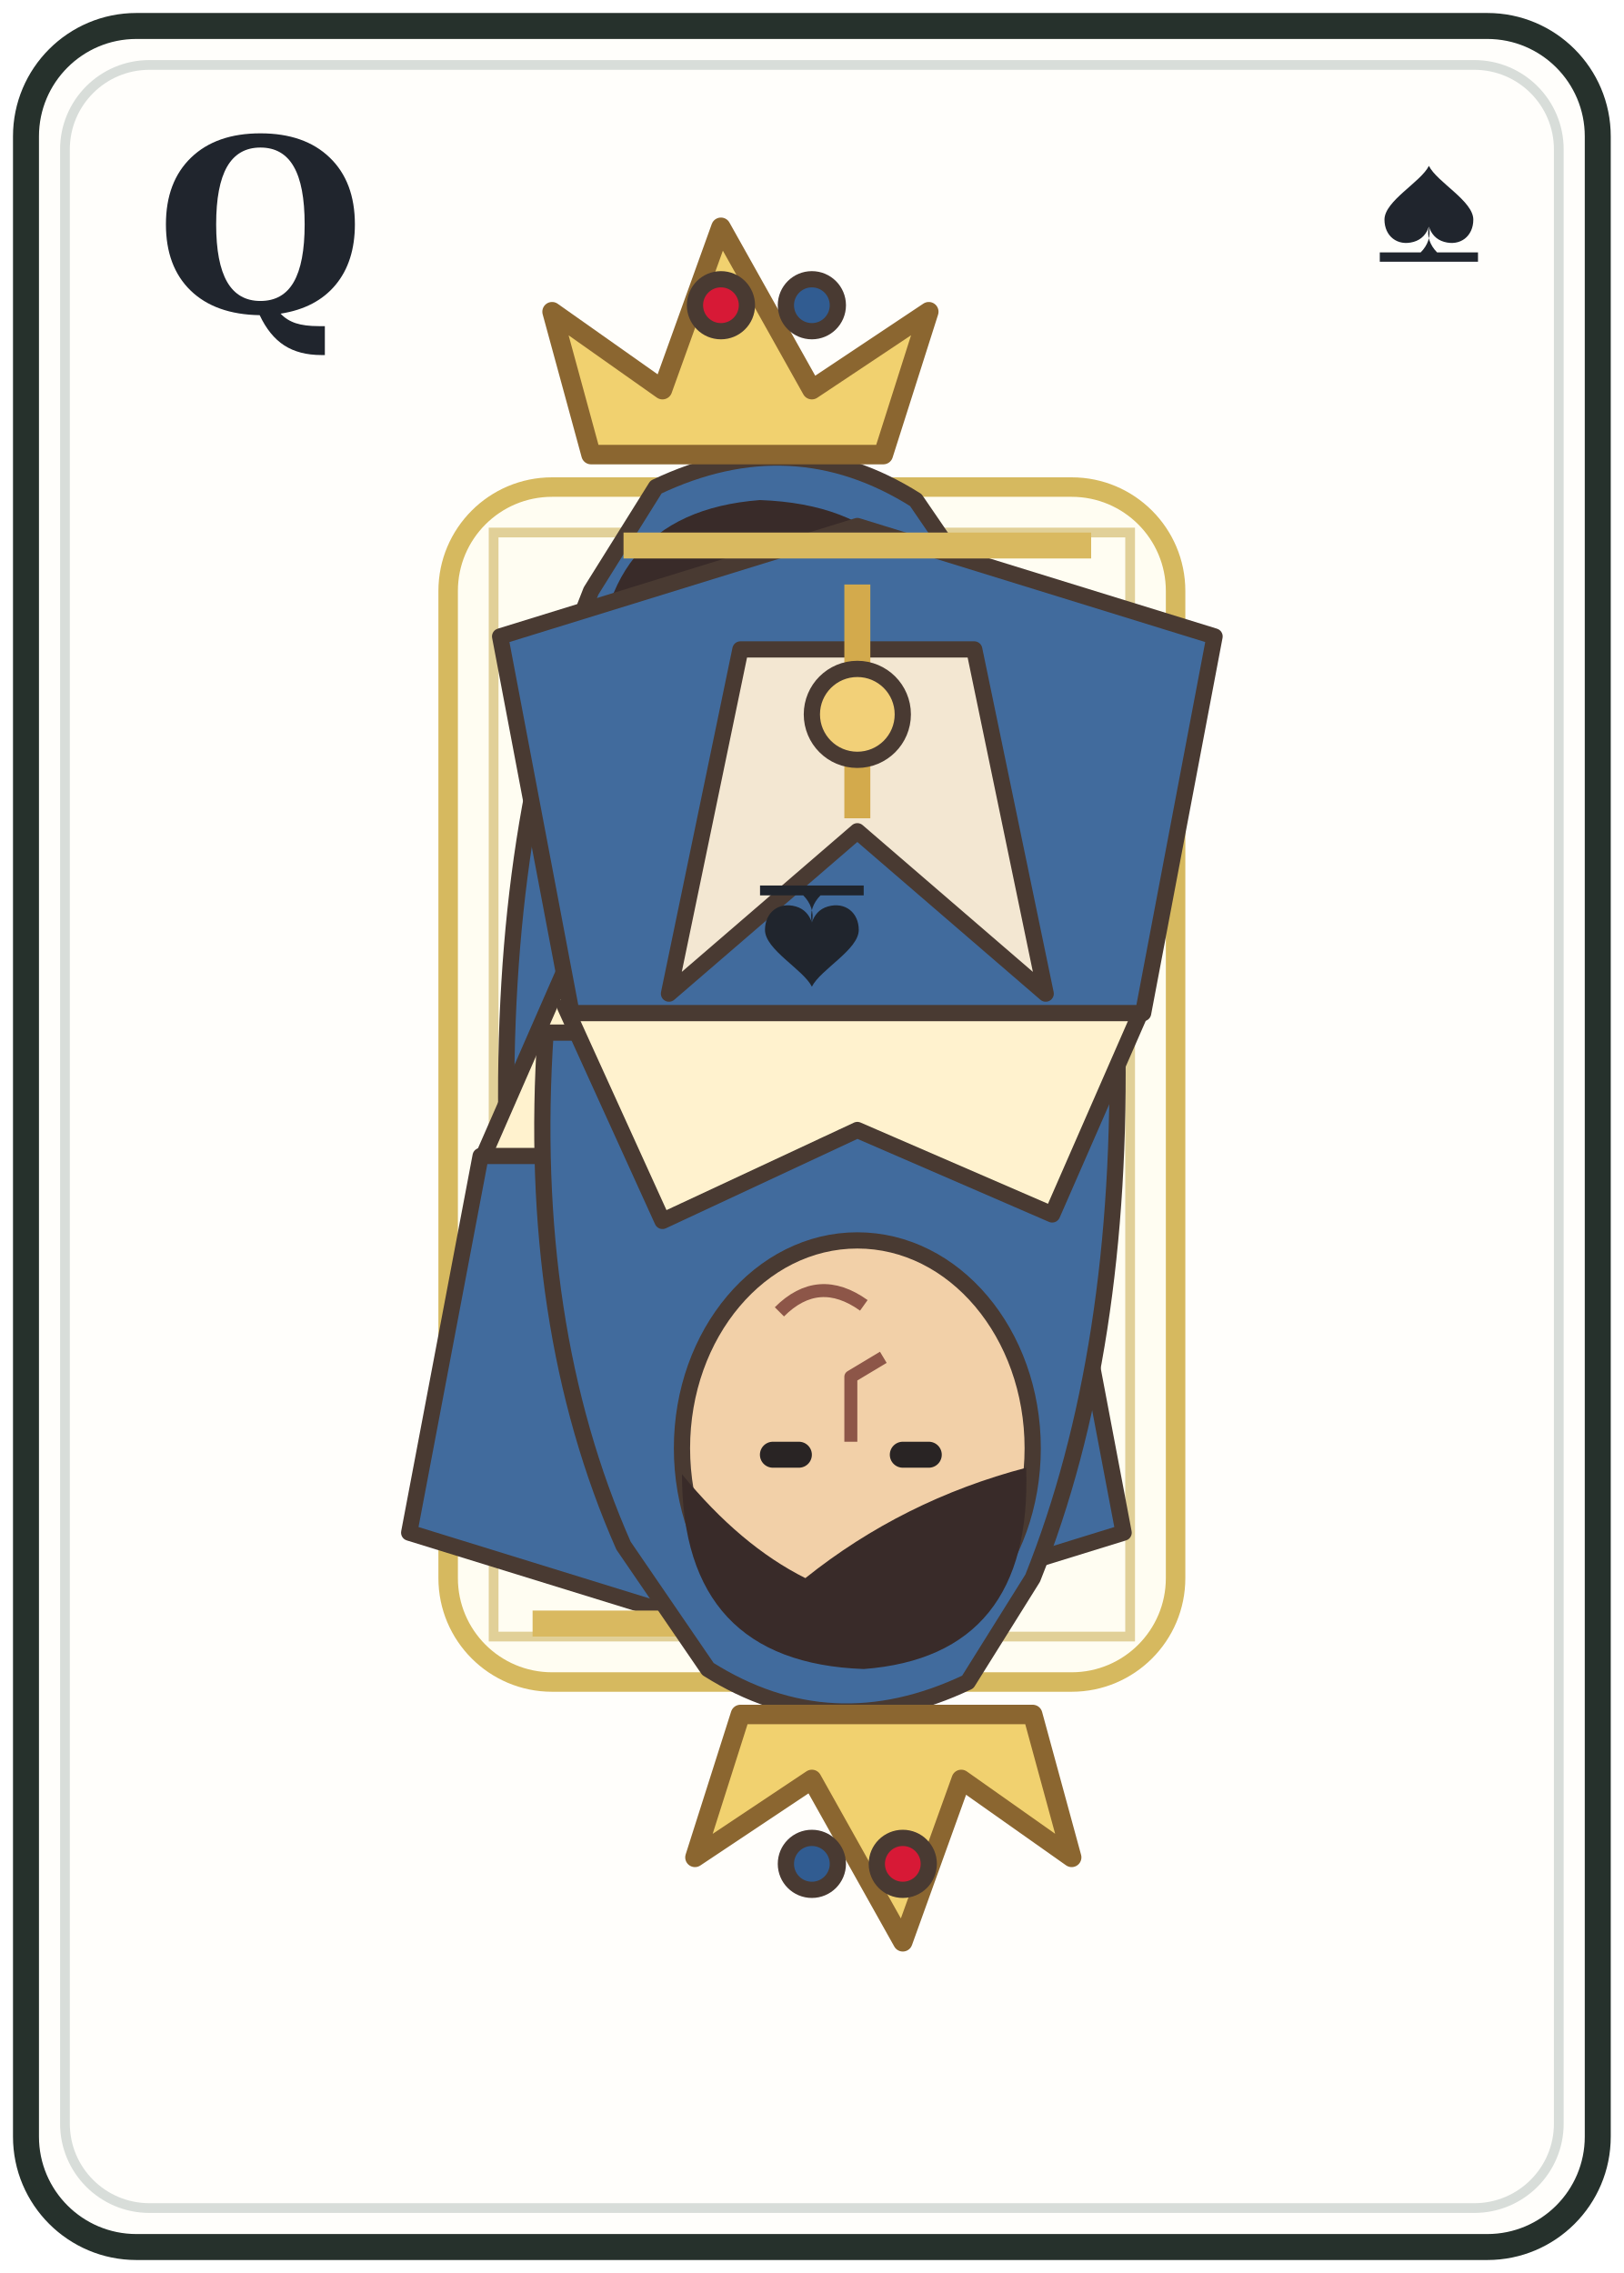
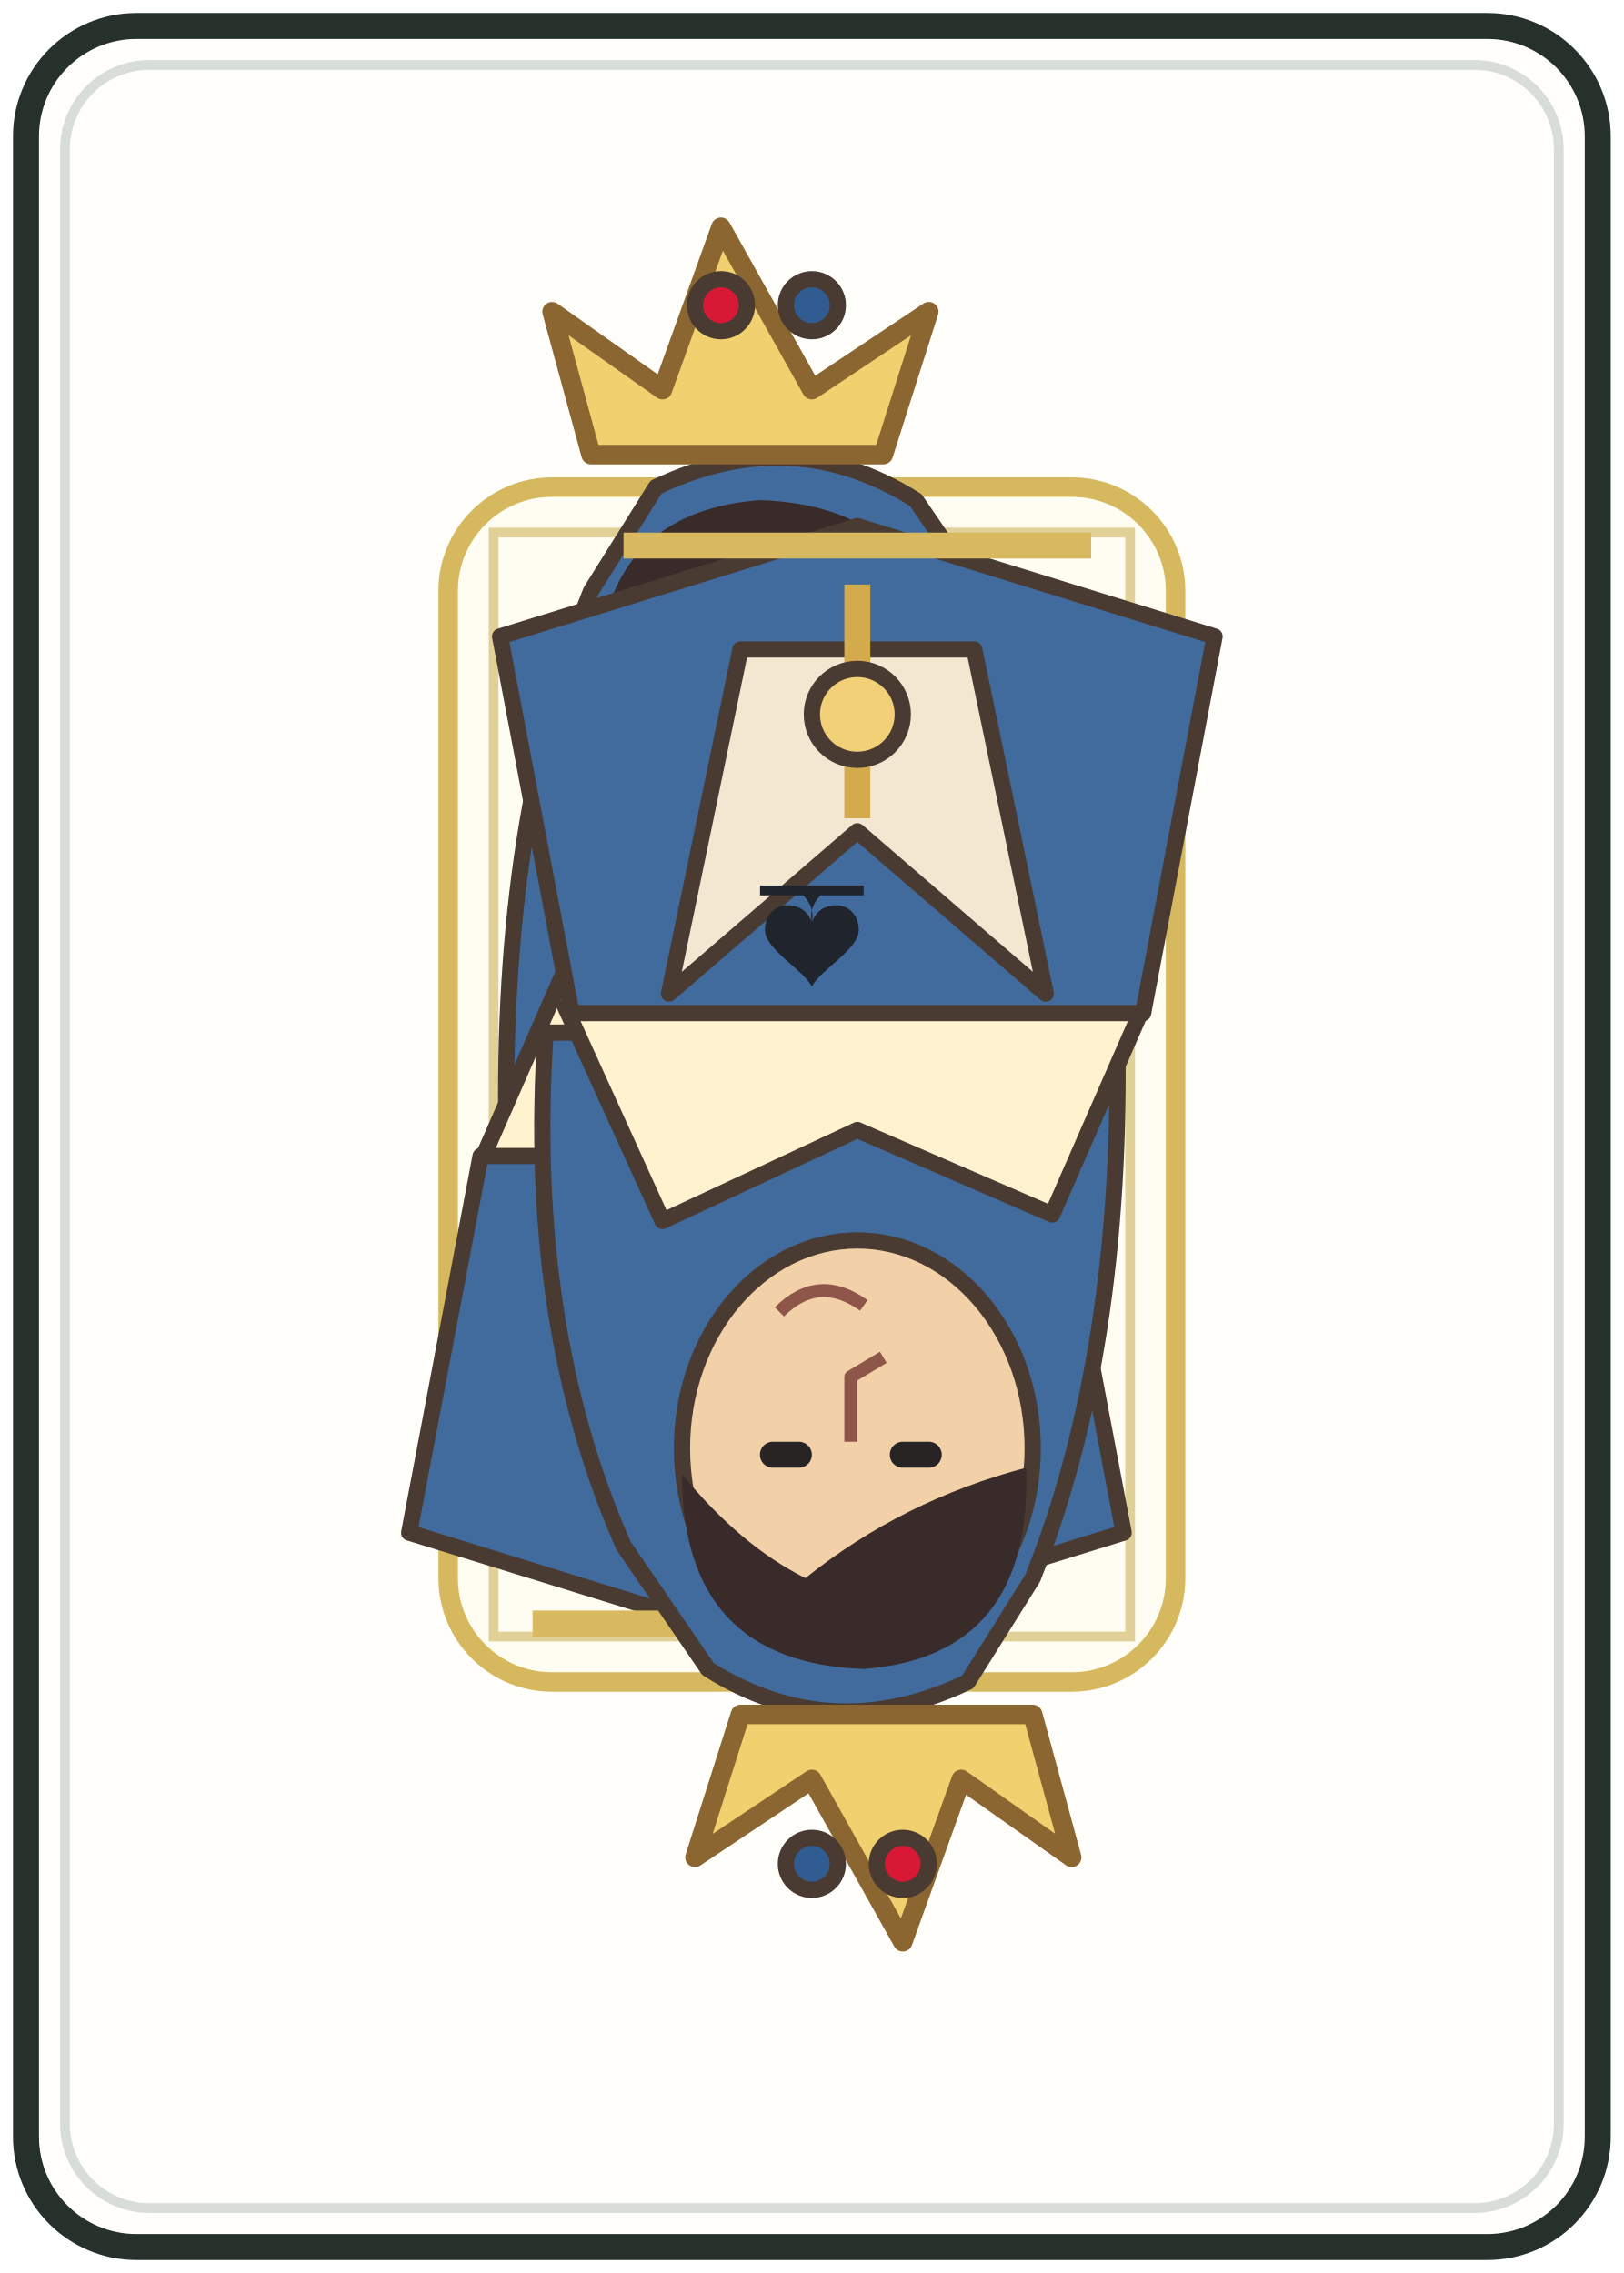
<svg xmlns="http://www.w3.org/2000/svg" width="250" height="350" viewBox="0 0 250 350">
  <rect x="4" y="4" width="242" height="342" rx="17" fill="#fffefb" stroke="#26312c" stroke-width="4" />
  <rect x="10" y="10" width="230" height="330" rx="13" fill="none" stroke="#d8ddd9" stroke-width="1.5" />
-   <text x="24" y="48" font-family="DejaVu Serif,serif" font-weight="bold" font-size="37" fill="#20252d">Q</text>
-   <g transform="translate(211.0,25.0) rotate(0 9.0 9.0) scale(0.18)" fill="#20252d">
-     <path d="M50 3C43 17 12 33 12 49c0 14 11 23 25 19 7-2 11-7 13-13 2 8-1 16-7 22H8v8h84v-8H57c-6-6-9-14-7-22 2 6 6 11 13 13 14 4 25-5 25-19C88 33 57 17 50 3Z" />
-   </g>
  <rect x="69" y="75" width="112" height="184" rx="16" fill="#fffdf2" stroke="#d6b95f" stroke-width="3" />
  <path d="M76 82h98v170H76z" fill="none" stroke="#e1d098" stroke-width="1.5" />
  <g>
    <g stroke="#493a32" stroke-width="2.5" stroke-linejoin="round">
      <path d="M78 175 Q77 126 91 91 L101 75 Q122 65 141 77 L154 96 Q169 130 166 175Z" fill="#416b9d" />
      <path d="M91 70 85 48l17 12 9-25 14 25 18-12-7 22Z" fill="#f1d16f" stroke="#8b6630" stroke-width="3" />
      <circle cx="111" cy="47" r="4" fill="#d71936" />
      <circle cx="125" cy="47" r="4" fill="#315c91" />
      <ellipse cx="118" cy="111" rx="27" ry="32" fill="#f2d0a8" />
      <path d="M92 108 Q91 79 117 77 Q145 78 145 107 Q136 96 126 91 Q111 103 92 108Z" fill="#392b29" stroke="none" />
      <path d="M107 110h4m16 0h4" stroke="#292424" stroke-width="4" stroke-linecap="round" />
      <path d="M119 112v10l-5 3m3 8q7 5 13-1" fill="none" stroke="#8d5648" stroke-width="2" />
      <path d="M88 147 118 160 148 146 163 179H74Z" fill="#fff2ce" />
      <path d="M74 178h88l11 58-55 17-55-17Z" fill="#416b9d" />
      <path d="m89 181 29 25 29-25-11 53h-36Z" fill="#f3e7d2" />
      <path d="M118 208v36" stroke="#d3aa4c" stroke-width="4" />
      <circle cx="118" cy="224" r="7" fill="#f2d078" />
      <g stroke="none">
        <g transform="translate(115.5,181.5) rotate(0 9.5 9.5) scale(0.19)" fill="#20252d">
          <path d="M50 3C43 17 12 33 12 49c0 14 11 23 25 19 7-2 11-7 13-13 2 8-1 16-7 22H8v8h84v-8H57c-6-6-9-14-7-22 2 6 6 11 13 13 14 4 25-5 25-19C88 33 57 17 50 3Z" />
        </g>
      </g>
      <path d="M82 250h72" stroke="#d9b960" stroke-width="4" />
    </g>
  </g>
  <g transform="rotate(180 125 167)">
    <g stroke="#493a32" stroke-width="2.5" stroke-linejoin="round">
      <path d="M78 175 Q77 126 91 91 L101 75 Q122 65 141 77 L154 96 Q169 130 166 175Z" fill="#416b9d" />
      <path d="M91 70 85 48l17 12 9-25 14 25 18-12-7 22Z" fill="#f1d16f" stroke="#8b6630" stroke-width="3" />
      <circle cx="111" cy="47" r="4" fill="#d71936" />
      <circle cx="125" cy="47" r="4" fill="#315c91" />
      <ellipse cx="118" cy="111" rx="27" ry="32" fill="#f2d0a8" />
      <path d="M92 108 Q91 79 117 77 Q145 78 145 107 Q136 96 126 91 Q111 103 92 108Z" fill="#392b29" stroke="none" />
      <path d="M107 110h4m16 0h4" stroke="#292424" stroke-width="4" stroke-linecap="round" />
      <path d="M119 112v10l-5 3m3 8q7 5 13-1" fill="none" stroke="#8d5648" stroke-width="2" />
      <path d="M88 147 118 160 148 146 163 179H74Z" fill="#fff2ce" />
      <path d="M74 178h88l11 58-55 17-55-17Z" fill="#416b9d" />
      <path d="m89 181 29 25 29-25-11 53h-36Z" fill="#f3e7d2" />
      <path d="M118 208v36" stroke="#d3aa4c" stroke-width="4" />
      <circle cx="118" cy="224" r="7" fill="#f2d078" />
      <g stroke="none">
        <g transform="translate(115.5,181.5) rotate(0 9.5 9.5) scale(0.19)" fill="#20252d">
          <path d="M50 3C43 17 12 33 12 49c0 14 11 23 25 19 7-2 11-7 13-13 2 8-1 16-7 22H8v8h84v-8H57c-6-6-9-14-7-22 2 6 6 11 13 13 14 4 25-5 25-19C88 33 57 17 50 3Z" />
        </g>
      </g>
      <path d="M82 250h72" stroke="#d9b960" stroke-width="4" />
    </g>
  </g>
</svg>
